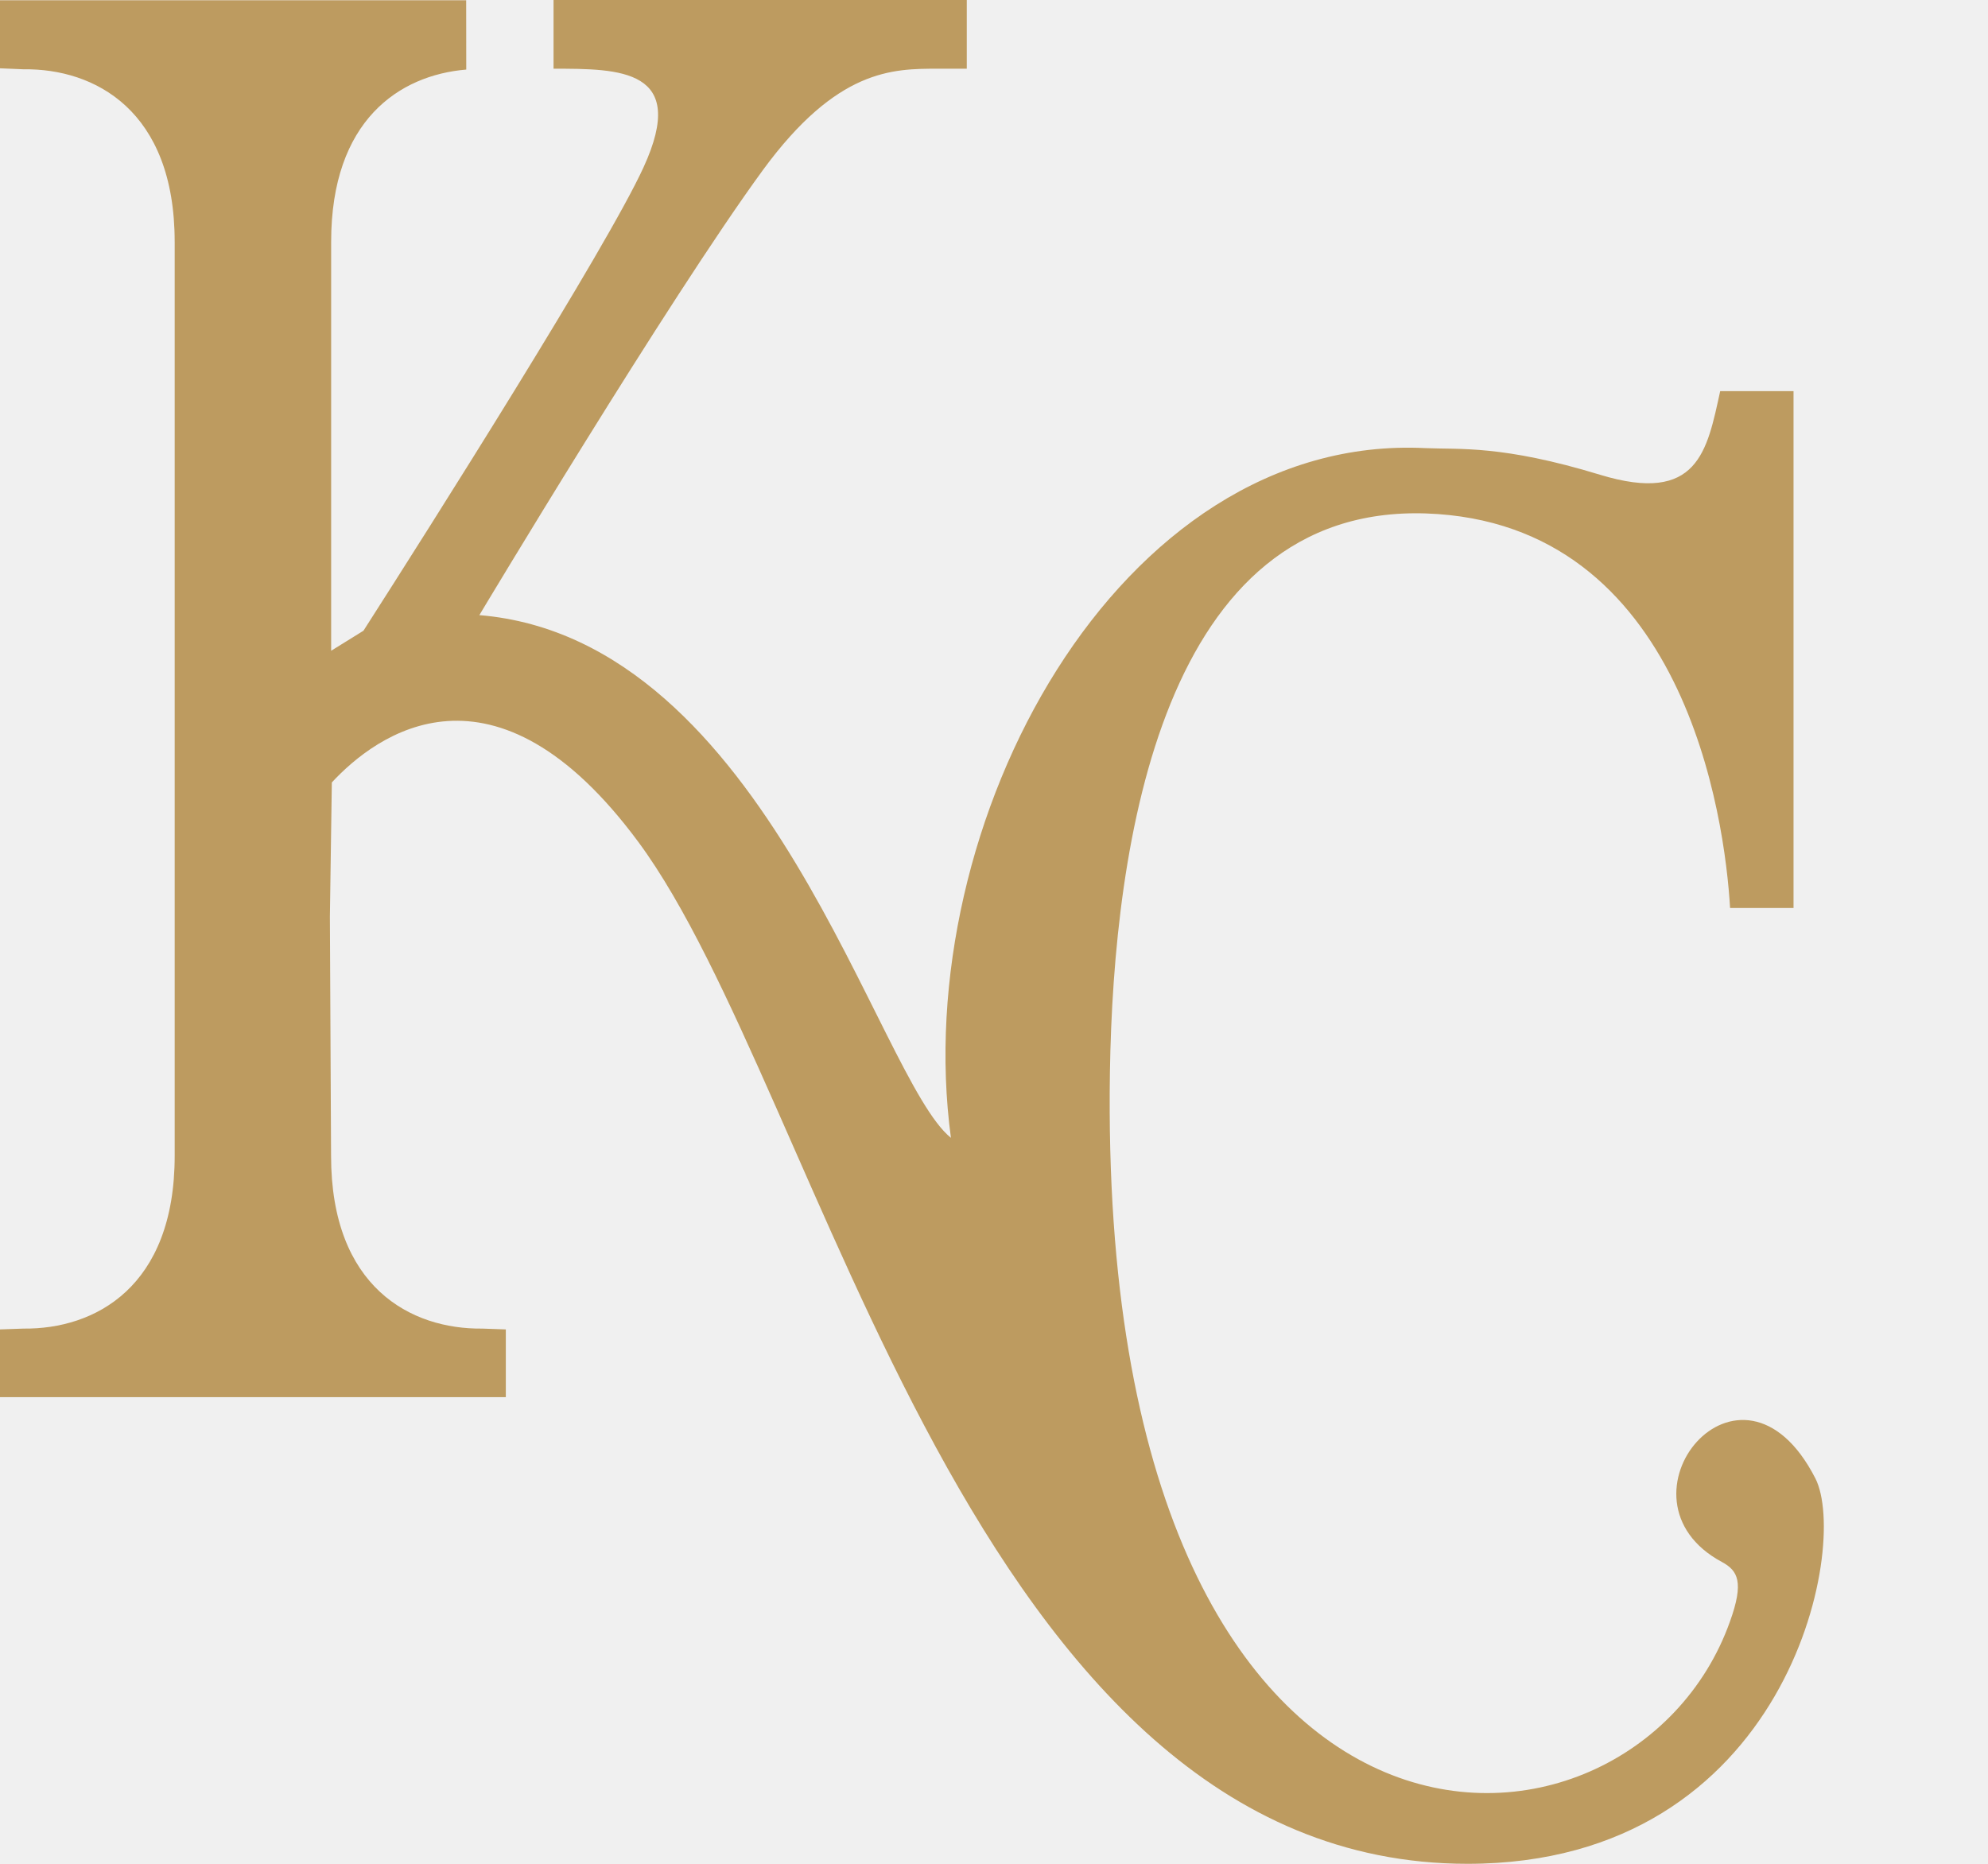
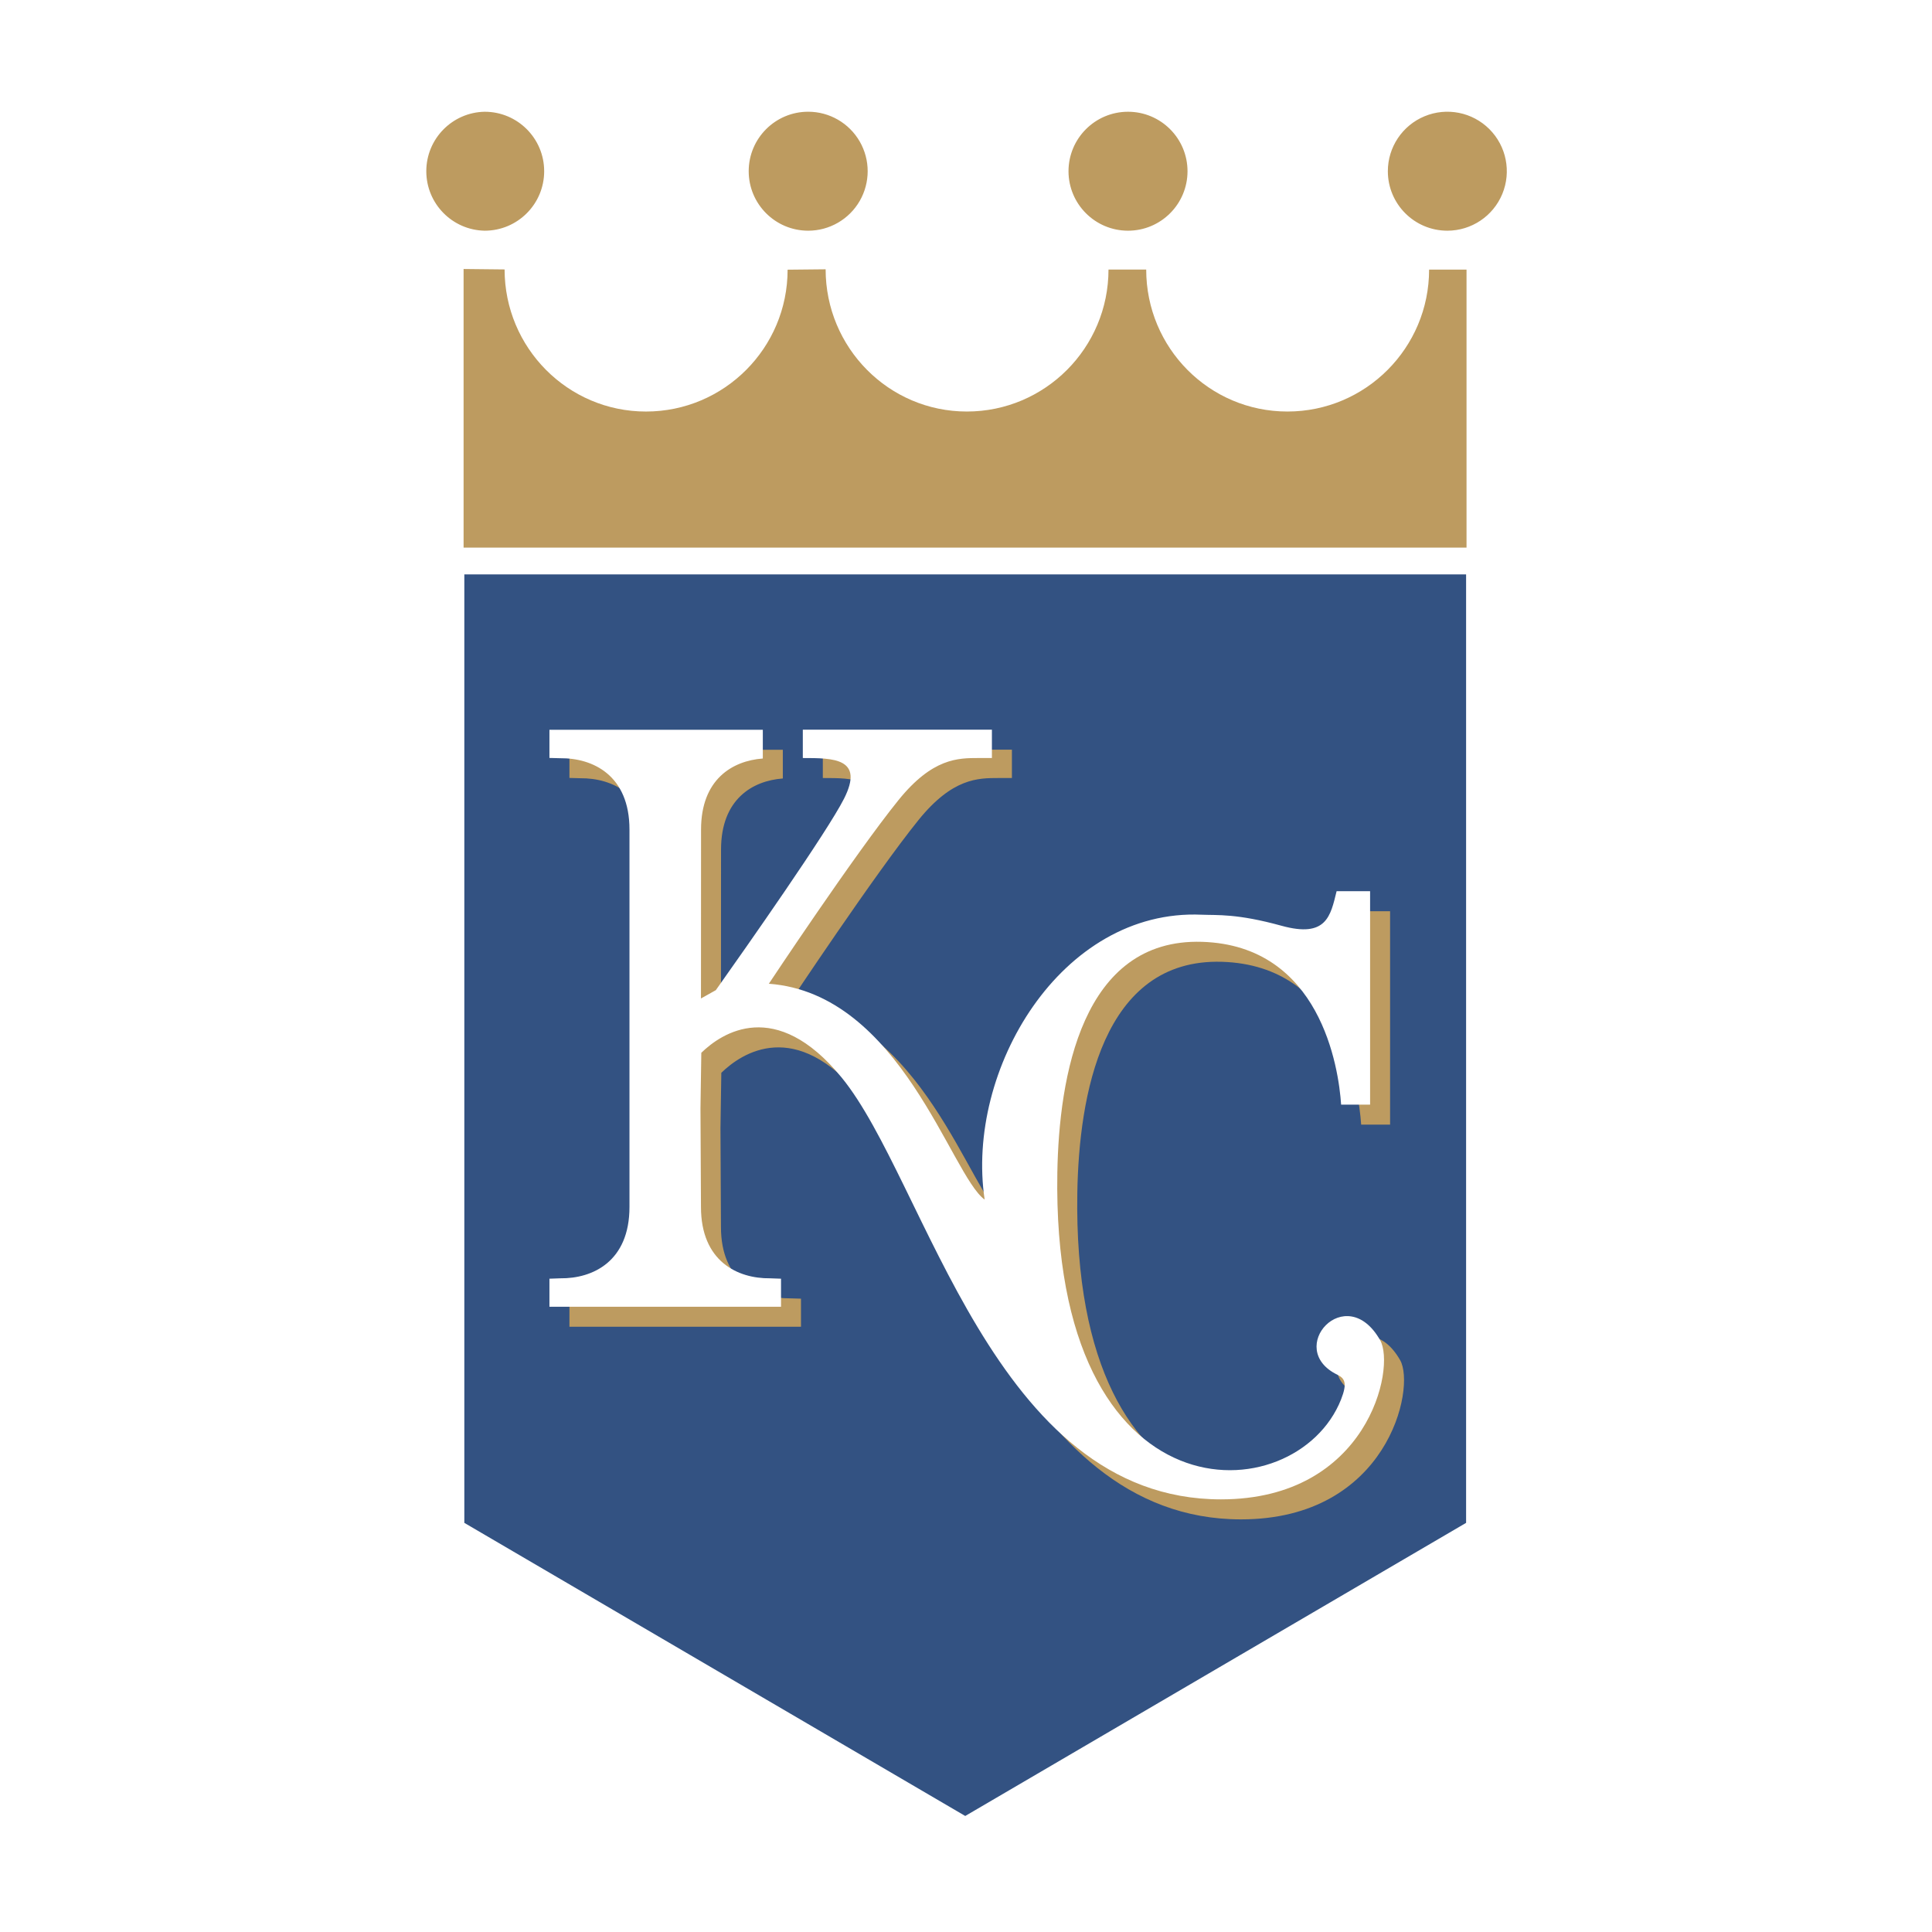
- <svg xmlns="http://www.w3.org/2000/svg" id="erhvkwjlE6c1" viewBox="0 0 145.82 136.704" shape-rendering="geometricPrecision" text-rendering="geometricPrecision">
-   <g>
-     <path d="M12.812,17.735c0-9.63-5.854-12.725-11.1-12.653L0,5.01v-4.99h34.194L34.2,5.103c-4.902.41-9.91,3.713-9.91,12.632v29.997l2.37-1.47c4.927-7.696,17.858-28.106,20.548-34C50.52,5.04,45.458,5.04,40.603,5.04v-5.04h30.31v5.04h-2.133c-3.298,0-7.377,0-12.824,7.438-6.964,9.535-20.795,32.64-20.795,32.64c21.182,1.76,29.15,33.97,34.59,38.34-3.11-23.01,12.253-51.703,34.79-50.59c2.522.113,5.628-.238,12.82,1.954c7.195,2.19,7.853-1.74,8.815-6.132h5.38v37.91h-4.654c-.385-6.565-3.322-28.28-22.302-28.94-19.294-.647-22.925,24.104-23.187,40.995-.966,62.422,38.285,60.457,45.475,40.295c1.05-2.912.592-3.745-.587-4.382-8.554-4.59,1.363-16.87,6.857-6.132c2.52,4.928-1.99,28.27-25.516,28.27-36.525,0-47.214-56.54-60.814-74.942-10.595-14.33-19.237-7.88-22.488-4.373l-.143,9.846.087,17.54c0,9.64,5.848,12.735,11.105,12.673l1.713.06v4.97h-37.102v-4.97l1.713-.06c5.246.06,11.1-3.036,11.1-12.675v-67.04" fill="#bd9b60" />
-   </g>
+ <svg xmlns="http://www.w3.org/2000/svg" id="ehD7yC02zg91" viewBox="0 0 192.756 192.756" shape-rendering="geometricPrecision" text-rendering="geometricPrecision">
+   <path d="M0,0h192.756v192.756h-192.756L0,0Z" clip-rule="evenodd" fill="#fff" fill-rule="evenodd" />
+   <path d="M64.795,84.646c0-5.416-3.638-7.148-6.901-7.12l-1.082-.028v-2.808h21.29v2.863c-3.05.227-6.164,2.081-6.164,7.093l-.008,16.85l1.483-.828c3.07-4.326,11.116-15.796,12.785-19.1c2.063-4.064-1.083-4.064-4.104-4.064v-2.827h18.865v2.827h-1.33c-2.053,0-4.598,0-7.985,4.188-4.333,5.351-12.942,18.337-12.942,18.337c13.187.982,18.142,19.072,21.531,21.535-1.939-12.924,7.623-29.043,21.646-28.425c1.57.063,3.512-.129,7.984,1.106c4.477,1.232,4.885-.985,5.48-3.449h3.346v21.289h-2.885c-.248-3.689-2.078-15.881-13.887-16.24-12.014-.368-14.264,13.523-14.432,23.009-.598,35.082,23.824,33.961,28.305,22.648.65-1.648.369-2.105-.363-2.467-5.316-2.584.848-9.473,4.27-3.439c1.564,2.764-1.248,15.873-15.881,15.873-22.74,0-29.387-31.752-37.853-42.088-6.594-8.057-11.975-4.434-13.997-2.467l-.085,5.537.049,9.848c0,5.414,3.645,7.152,6.91,7.117l1.075.035v2.801h-23.103v-2.801l1.082-.035c3.263.035,6.901-1.703,6.901-7.117v-37.653Z" clip-rule="evenodd" fill="#fff" fill-rule="evenodd" stroke="#fff" stroke-width="3.065" stroke-miterlimit="2.613" />
+   <path d="M152.982,17.086c0-4.734-3.85-8.582-8.582-8.582s-8.582,3.848-8.582,8.582c0,3.092,1.654,5.778,4.115,7.294v2.518c0,6.347-5.152,11.514-11.486,11.514-6.312,0-11.443-5.167-11.443-11.52v-2.512c2.461-1.512,4.121-4.202,4.121-7.294c0-4.734-3.854-8.582-8.584-8.582-4.732,0-8.582,3.848-8.582,8.582c0,3.04,1.598,5.696,3.99,7.219v2.587c0,6.353-5.154,11.52-11.486,11.52-6.31,0-11.441-5.177-11.441-11.545v-2.447c2.502-1.503,4.194-4.212,4.194-7.334c0-4.734-3.85-8.582-8.585-8.582-4.73,0-8.58,3.848-8.58,8.582c0,3.023,1.576,5.668,3.941,7.197l-.061.003v2.62c0,6.342-5.152,11.506-11.483,11.506-6.317,0-11.458-5.175-11.458-11.531v-2.595c2.371-1.528,3.95-4.176,3.95-7.2c0-4.734-3.851-8.582-8.583-8.582s-8.583,3.848-8.583,8.582c0,2.976,1.522,5.594,3.83,7.136v33.058h.073v96.174l52.625,30.797l52.62-30.797v-96.173h.043v-32.956c2.406-1.523,4.017-4.19,4.017-7.239Z" clip-rule="evenodd" fill="#fff" fill-rule="evenodd" />
+   <path d="M46.326,57.306v94.63L96.302,181.18l49.971-29.244v-94.63h-99.947Z" clip-rule="evenodd" fill="#335282" fill-rule="evenodd" />
+   <path d="M144.4,23.017c2.401 0,4.566-1.446,5.484-3.664s.41-4.771-1.288-6.469-4.252-2.204-6.469-1.284-3.663,3.085-3.661,5.486c.003,3.276,2.658,5.93,5.934,5.931Zm-.593,3.881h-1.225c0,7.809-6.328,14.16-14.135,14.16s-14.09-6.353-14.09-14.166h-3.762c0,7.813-6.328,14.166-14.133,14.166-7.804,0-14.089-6.381-14.089-14.19l-3.793.039c0,7.807-6.324,14.152-14.132,14.152-7.807,0-14.104-6.373-14.104-14.177l-4.092-.044v27.795h100.064v-27.735h-3.734h1.225ZM48.358,23.017c3.277,0,5.934-2.657,5.934-5.934s-2.657-5.934-5.934-5.934c-3.235.059-5.826,2.699-5.826,5.934s2.591,5.875,5.826,5.934Zm32.273,0c2.12.001,4.08-1.13,5.141-2.966s1.062-4.098.002-5.935-3.018-2.969-5.139-2.969c-3.278-.001-5.936,2.655-5.937,5.933s2.655,5.936,5.933,5.937Zm31.91,0c3.277.001,5.935-2.654,5.938-5.931-.001-3.279-2.659-5.937-5.938-5.937-3.278.002-5.934,2.659-5.936,5.937.004,3.276,2.66,5.93,5.936,5.931ZM64.795,84.762c0-5.418-3.638-7.147-6.901-7.117l-1.082-.03v-2.809h21.29v2.863c-3.05.229-6.164,2.085-6.164,7.092l-.008,16.85l1.483-.83c3.07-4.32,11.116-15.791,12.785-19.095c2.063-4.063-1.083-4.063-4.104-4.063v-2.827h18.865v2.827h-1.33c-2.053,0-4.598,0-7.985,4.185-4.333,5.359-12.942,18.335-12.942,18.335c13.187.988,18.142,19.082,21.531,21.537-1.939-12.922,7.623-29.042,21.646-28.424c1.57.065,3.512-.127,7.984,1.106c4.477,1.233,4.885-.985,5.48-3.448h3.346v21.293h-2.885c-.248-3.691-2.078-15.884-13.887-16.248-12.014-.364-14.264,13.527-14.432,23.014-.598,35.078,23.824,33.967,28.305,22.646.65-1.65.369-2.107-.363-2.467-5.316-2.582.848-9.473,4.27-3.439c1.564,2.764-1.248,15.875-15.881,15.875-22.74,0-29.387-31.75-37.853-42.09-6.594-8.049-11.975-4.434-13.997-2.463l-.085,5.535.049,9.844c0,5.42,3.645,7.154,6.91,7.123l1.075.031v2.803h-23.103v-2.803l1.082-.031c3.263.031,6.901-1.703,6.901-7.123v-37.652Z" clip-rule="evenodd" fill="#bd9b60" fill-rule="evenodd" />
+   <path d="M62.803,82.767c0-5.415-3.643-7.147-6.907-7.119l-1.079-.028v-2.808h21.289v2.864c-3.048.229-6.162,2.082-6.162,7.092l-.008,16.85l1.48-.828c3.07-4.325,11.118-15.795,12.789-19.098c2.062-4.063-1.084-4.063-4.108-4.063v-2.829h18.866v2.828h-1.332c-2.049,0-4.594,0-7.98,4.187-4.337,5.358-12.943,18.333-12.943,18.333c13.185.984,18.14,19.074,21.531,21.537-1.938-12.922,7.619-29.042,21.648-28.424c1.57.066,3.506-.13,7.984,1.106c4.477,1.233,4.879-.985,5.482-3.451h3.342v21.296h-2.891c-.242-3.691-2.068-15.884-13.881-16.246-12.012-.367-14.266,13.527-14.432,23.011-.598,35.078,23.826,33.969,28.307,22.646.648-1.646.363-2.105-.369-2.467-5.316-2.582.852-9.473,4.27-3.439c1.57,2.764-1.246,15.875-15.881,15.875-22.736,0-29.386-31.754-37.849-42.088-6.598-8.055-11.976-4.436-13.999-2.467l-.084,5.541.05,9.842c0,5.418,3.644,7.156,6.908,7.117l1.079.039v2.797h-23.106v-2.797l1.079-.039c3.265.039,6.907-1.699,6.907-7.117v-37.653Zm75.791,78.893h-1.162v3.164h-.783v-3.164h-1.16v-.686h3.105v.686Zm5.263,3.164h-.787v-3.062h-.02l-1.113,3.062h-.76l-1.076-3.062h-.02v3.062h-.783v-3.85h1.357l.896,2.514h.02l.934-2.514h1.352v3.85Z" clip-rule="evenodd" fill="#fff" fill-rule="evenodd" />
</svg>
